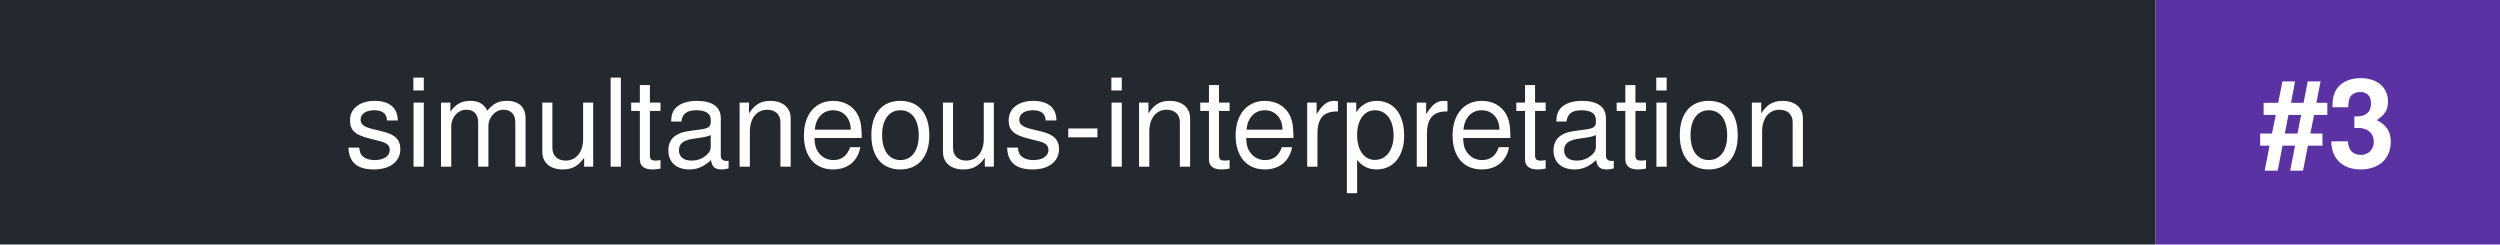
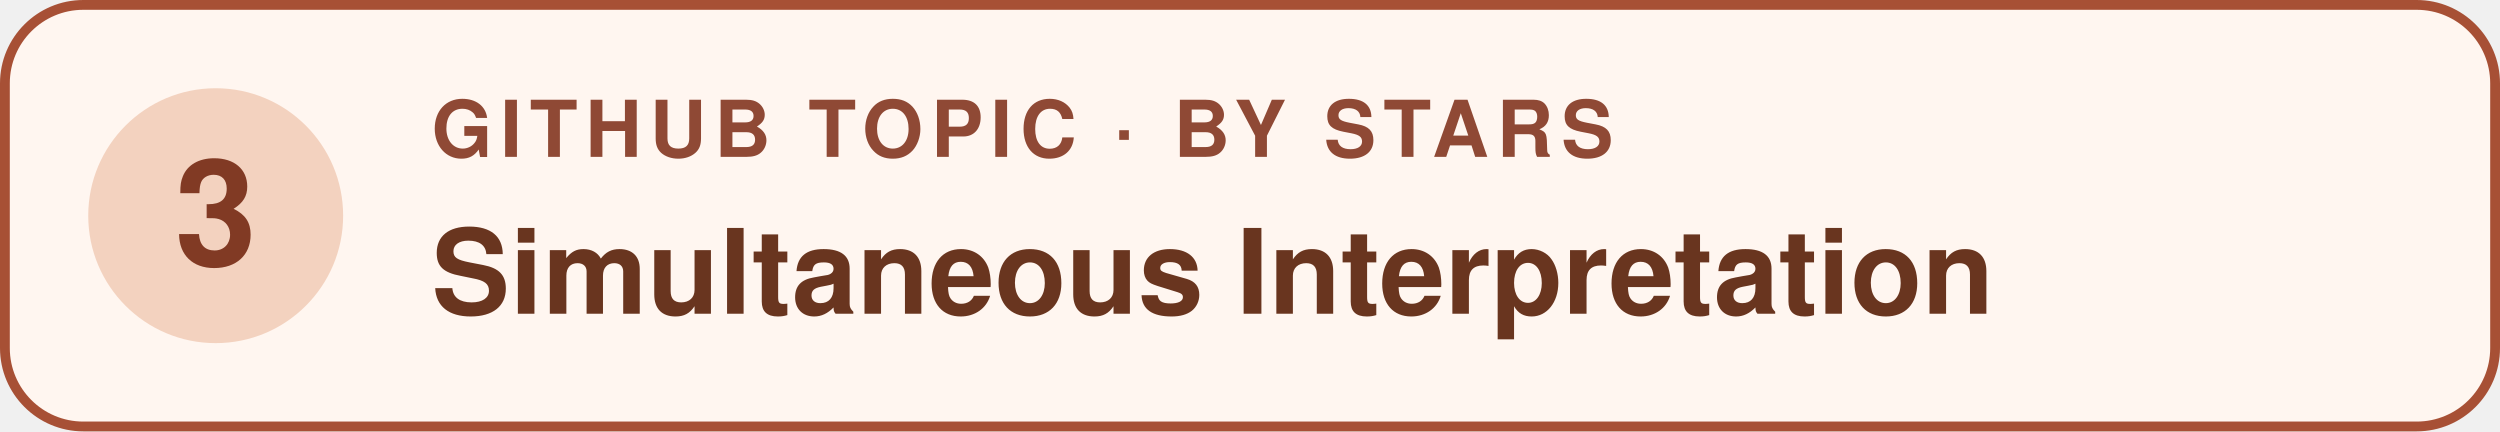
- <svg xmlns="http://www.w3.org/2000/svg" width="225" height="22" viewBox="0 0 225 22" role="img" aria-label="GitHub topic · simultaneous-interpretation #3">
-   <rect width="194" height="22" fill="#24292F" />
-   <rect x="194" width="31" height="22" fill="#5A32A3" />
-   <g fill="#FFFFFF" font-family="-apple-system,BlinkMacSystemFont,'Segoe UI','PingFang SC','Microsoft YaHei','Noto Sans SC',Helvetica,Arial,sans-serif" font-size="11" text-anchor="middle">
-     <text x="97" y="15">simultaneous-interpretation</text>
-     <text x="209.5" y="15" font-weight="700">#3</text>
-   </g>
+ <svg xmlns="http://www.w3.org/2000/svg" width="255" height="44" viewBox="0 0 255 44" role="img" aria-label="GitHub topic · simultaneous-interpretation #3">
+   <rect x="0.5" y="0.5" width="254" height="43" rx="8" fill="#FFF6F0" stroke="#A75035" />
+   <circle cx="22" cy="22" r="13" fill="#F3D2BF" />
+   <text x="22" y="27" text-anchor="middle" font-family="-apple-system,BlinkMacSystemFont,'Segoe UI','PingFang SC','Microsoft YaHei','Noto Sans SC',Helvetica,Arial,sans-serif" font-size="15" font-weight="700" fill="#813A24">3</text>
+   <text x="44" y="16" font-family="-apple-system,BlinkMacSystemFont,'Segoe UI','PingFang SC','Microsoft YaHei','Noto Sans SC',Helvetica,Arial,sans-serif" font-size="8" font-weight="600" letter-spacing="0.8" fill="#8F4935">GITHUB TOPIC · BY STARS</text>
+   <text x="44" y="32" font-family="-apple-system,BlinkMacSystemFont,'Segoe UI','PingFang SC','Microsoft YaHei','Noto Sans SC',Helvetica,Arial,sans-serif" font-size="12" font-weight="700" fill="#69351F">Simultaneous Interpretation</text>
</svg>
